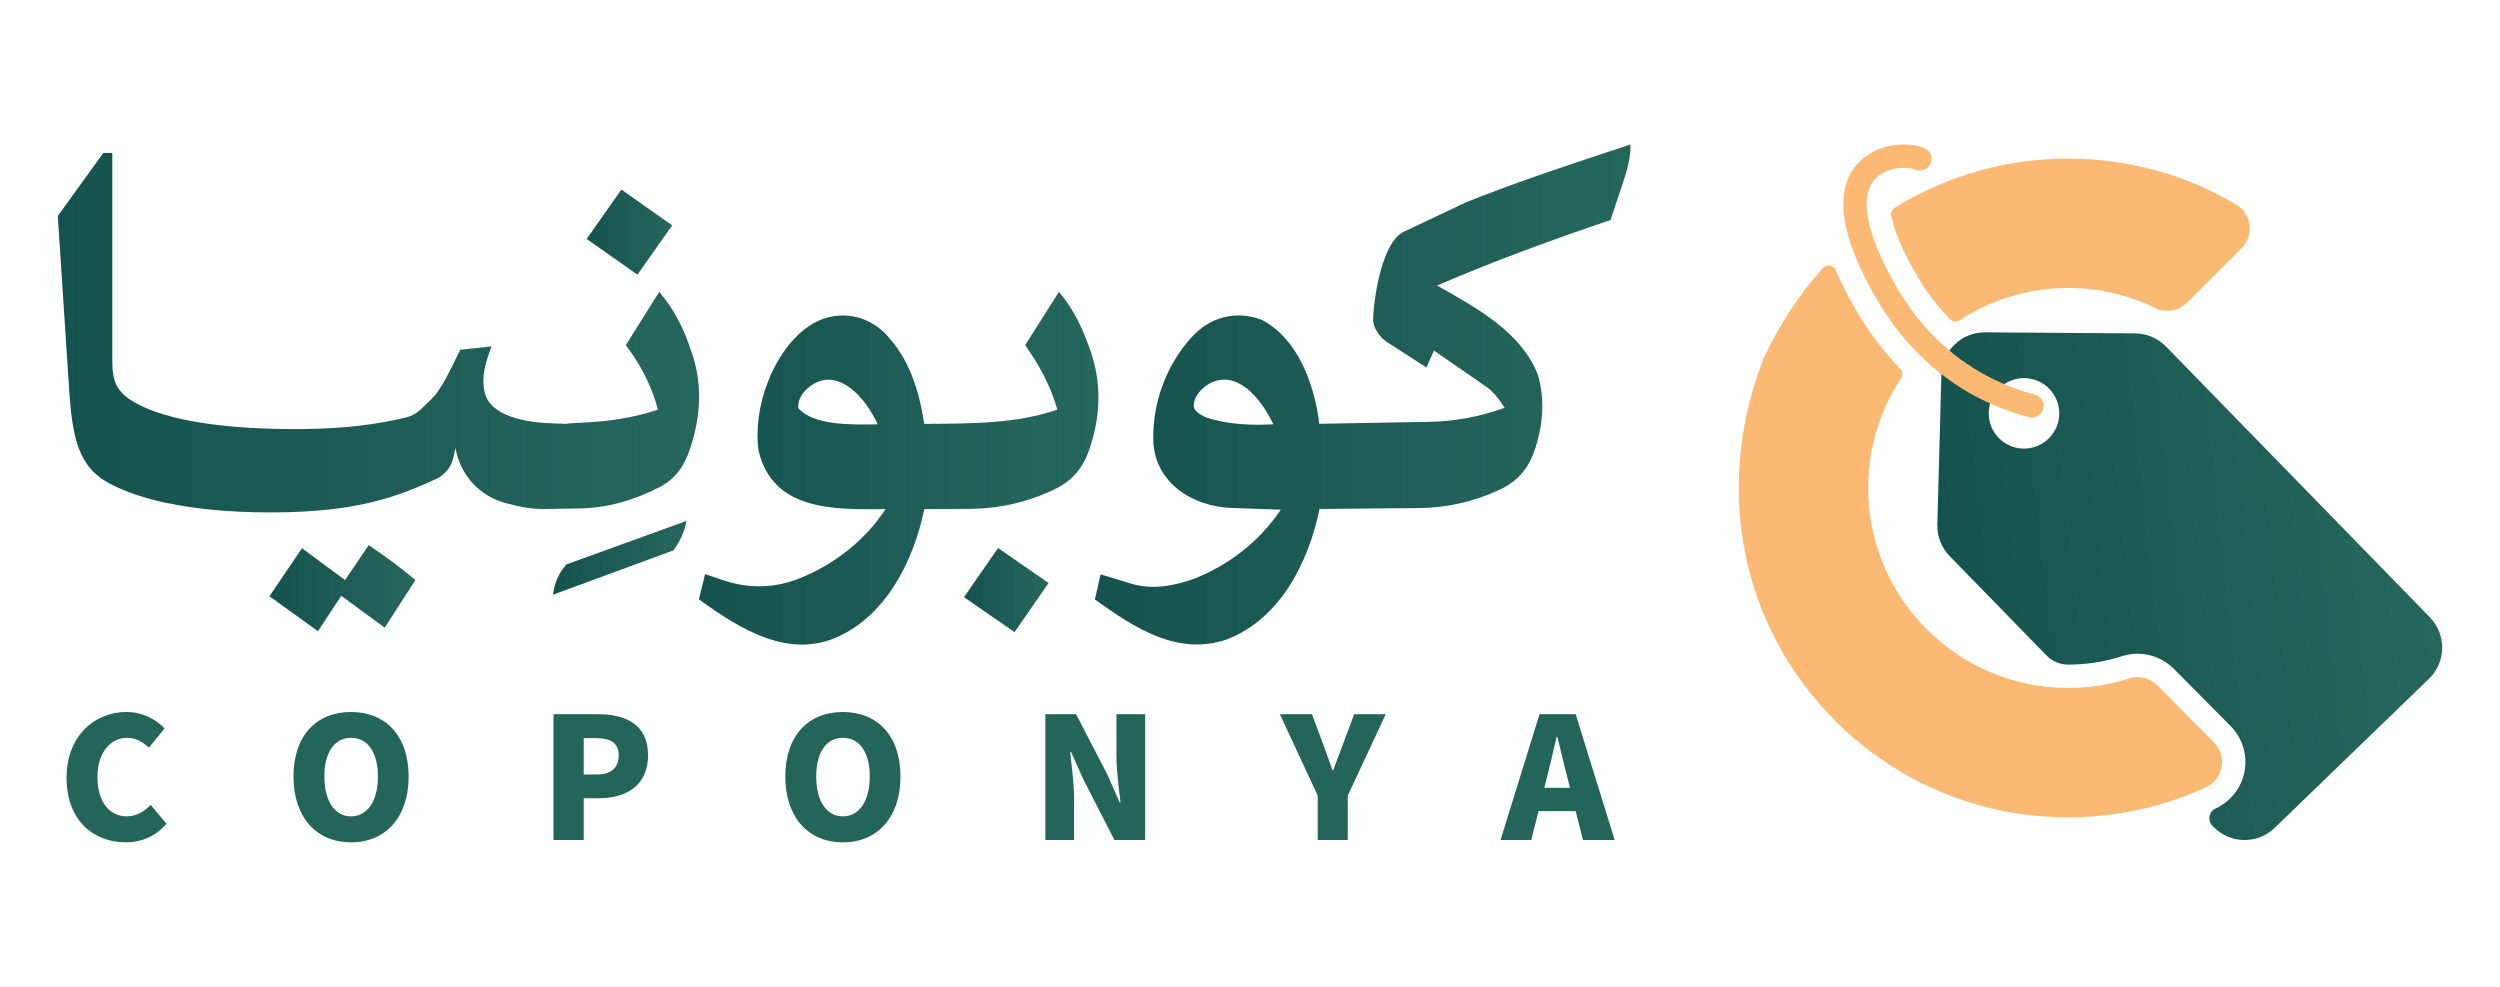
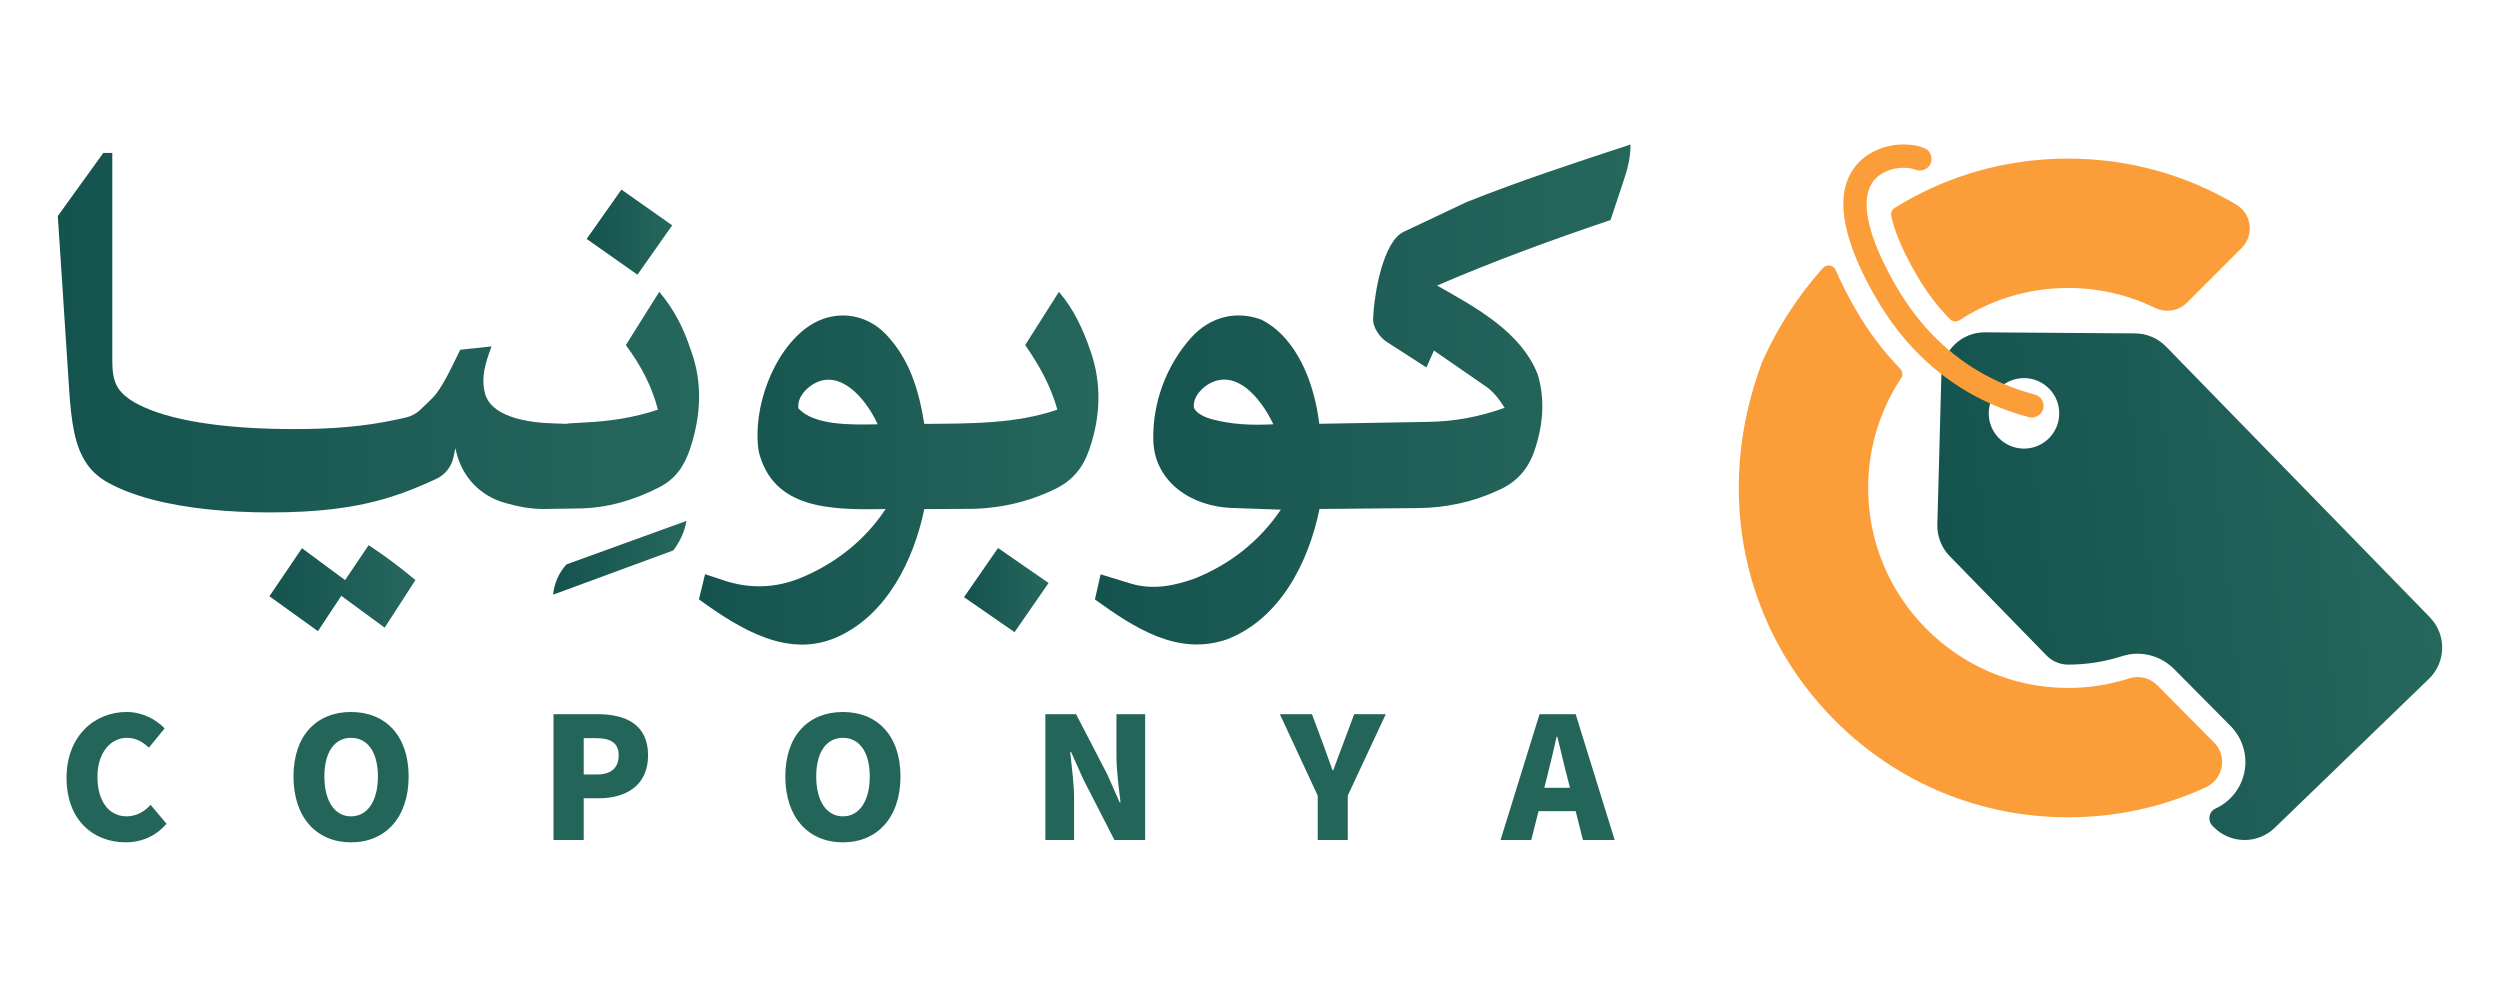
- <svg xmlns="http://www.w3.org/2000/svg" id="Layer_1" data-name="Layer 1" viewBox="0 0 1355.61 535.11">
+ <svg xmlns="http://www.w3.org/2000/svg" id="Layer_1" version="1.1" viewBox="0 0 1355.61 535.11">
  <defs>
    <style>
-       .cls-1 {
-         fill: url(#linear-gradient-2);
+       .st0 {
+         fill: url(#linear-gradient2);
      }

-       .cls-2 {
-         fill: url(#linear-gradient-4);
+       .st1 {
+         fill: url(#linear-gradient1);
      }

-       .cls-3 {
-         fill: url(#linear-gradient-3);
+       .st2 {
+         fill: url(#linear-gradient7);
      }

-       .cls-4 {
-         fill: url(#linear-gradient-5);
+       .st3 {
+         fill: url(#linear-gradient4);
      }

-       .cls-5 {
-         fill: url(#linear-gradient-8);
+       .st4 {
+         fill: url(#linear-gradient5);
      }

-       .cls-6 {
-         fill: url(#linear-gradient-7);
+       .st5 {
+         fill: url(#linear-gradient3);
      }

-       .cls-7 {
-         fill: url(#linear-gradient-6);
-       }
- 
-       .cls-8 {
+       .st6 {
        fill: #24655a;
      }

-       .cls-9 {
-         fill: #fcb973;
+       .st7 {
+         fill: url(#linear-gradient6);
      }

-       .cls-10 {
+       .st8 {
+         fill: #fb9e3a;
+       }
+ 
+       .st9 {
        fill: url(#linear-gradient);
      }
    </style>
-     <linearGradient id="linear-gradient" x1="918.3" y1="-29.2" x2="1183.5" y2="-29.2" gradientTransform="translate(145.46 457.32) rotate(-6.28)" gradientUnits="userSpaceOnUse">
+     <linearGradient id="linear-gradient" x1="922.85" y1="611.82" x2="1188.02" y2="611.82" gradientTransform="translate(204.691 1037.029) rotate(-6.28) scale(1 -1)" gradientUnits="userSpaceOnUse">
      <stop offset="0" stop-color="#15534e" />
      <stop offset="1" stop-color="#26675d" />
    </linearGradient>
-     <linearGradient id="linear-gradient-2" x1="593.7" y1="322.09" x2="884.14" y2="322.09" gradientTransform="translate(0 536) scale(1 -1)" gradientUnits="userSpaceOnUse">
+     <linearGradient id="linear-gradient1" x1="593.71" y1="177.9" x2="884.14" y2="177.9" gradientTransform="translate(0 36)" gradientUnits="userSpaceOnUse">
      <stop offset="0" stop-color="#15534e" />
      <stop offset="1" stop-color="#26675d" />
    </linearGradient>
-     <linearGradient id="linear-gradient-3" x1="379" y1="282.09" x2="595.63" y2="282.09" gradientTransform="translate(0 536) scale(1 -1)" gradientUnits="userSpaceOnUse">
+     <linearGradient id="linear-gradient2" x1="378.99" y1="217.89" x2="595.61" y2="217.89" gradientTransform="translate(0 36)" gradientUnits="userSpaceOnUse">
      <stop offset="0" stop-color="#15534e" />
      <stop offset="1" stop-color="#26675d" />
    </linearGradient>
-     <linearGradient id="linear-gradient-4" x1="146.09" y1="217.06" x2="225.27" y2="217.06" gradientTransform="translate(0 536) scale(1 -1)" gradientUnits="userSpaceOnUse">
+     <linearGradient id="linear-gradient3" x1="146.09" y1="282.93" x2="225.27" y2="282.93" gradientTransform="translate(0 36)" gradientUnits="userSpaceOnUse">
      <stop offset="0" stop-color="#15534e" />
      <stop offset="1" stop-color="#26675d" />
    </linearGradient>
-     <linearGradient id="linear-gradient-5" x1="318.09" y1="410.12" x2="364.47" y2="410.12" gradientTransform="translate(-190.51 82.95) rotate(54.85) scale(1 -1)" gradientUnits="userSpaceOnUse">
+     <linearGradient id="linear-gradient4" x1="318.09" y1="89.88" x2="364.47" y2="89.88" gradientTransform="translate(218.31 -204.92) rotate(54.85)" gradientUnits="userSpaceOnUse">
      <stop offset="0" stop-color="#15534e" />
      <stop offset="1" stop-color="#26675d" />
    </linearGradient>
-     <linearGradient id="linear-gradient-6" x1="522.67" y1="216.05" x2="568.54" y2="216.05" gradientTransform="translate(57.44 -5.61) rotate(55.3) scale(1 -1)" gradientUnits="userSpaceOnUse">
+     <linearGradient id="linear-gradient5" x1="522.67" y1="283.95" x2="568.52" y2="283.95" gradientTransform="translate(468.5 -290.24) rotate(55.3)" gradientUnits="userSpaceOnUse">
      <stop offset="0" stop-color="#15534e" />
      <stop offset="1" stop-color="#26675d" />
    </linearGradient>
-     <linearGradient id="linear-gradient-7" x1="299.9" y1="233.54" x2="372.27" y2="233.54" gradientTransform="translate(0 536) scale(1 -1)" gradientUnits="userSpaceOnUse">
+     <linearGradient id="linear-gradient6" x1="299.9" y1="266.45" x2="372.27" y2="266.45" gradientTransform="translate(0 36)" gradientUnits="userSpaceOnUse">
      <stop offset="0" stop-color="#15534e" />
      <stop offset="1" stop-color="#26675d" />
    </linearGradient>
-     <linearGradient id="linear-gradient-8" x1="31.32" y1="355.6" x2="379.07" y2="355.6" gradientTransform="translate(0 536) scale(1 -1)" gradientUnits="userSpaceOnUse">
+     <linearGradient id="linear-gradient7" x1="31.34" y1="144.4" x2="379.07" y2="144.4" gradientTransform="translate(0 36)" gradientUnits="userSpaceOnUse">
      <stop offset="0" stop-color="#15534e" />
      <stop offset="1" stop-color="#26675d" />
    </linearGradient>
  </defs>
  <g>
    <g>
-       <path class="cls-9" d="M1200.54,402.57c7.37,7.43,5.14,19.92-4.35,24.3-23.14,10.68-48.52,16.3-74.77,16.3-47.7,0-92.55-18.58-126.28-52.32-49.56-49.55-66.4-123.11-39.68-194.44.13-.35.28-.71.43-1.05,8.62-18.93,19.66-35.67,32.59-50.03,2.04-2.26,5.74-1.64,6.94,1.16,2.88,6.72,6.47,13.81,10.8,21.31,7.34,12.71,15.53,23.29,24.15,32.1,1.36,1.39,1.58,3.55.51,5.17-10.92,16.51-17.43,36.16-17.86,57.25-1.25,60.82,47.86,110.71,108.4,110.71,11.56,0,22.71-1.82,33.15-5.19,5.38-1.73,11.27-.25,15.24,3.76l30.72,30.98Z" />
-       <path class="cls-9" d="M1215.48,134.52l-29.55,29.57c-4.58,4.58-11.54,5.68-17.35,2.86-14.64-7.1-31.09-11-48.47-10.79-21.17.25-40.93,6.64-57.58,17.49-1.66,1.08-3.86.81-5.24-.61-6.48-6.63-12.65-14.62-18.19-24.22-8.7-15.04-12.26-25.23-13.57-31.8-.34-1.69.41-3.42,1.88-4.33,4.01-2.49,8.11-4.82,12.29-6.98,5.54-2.86,11.23-5.43,17.05-7.68,3.53-1.38,7.1-2.63,10.71-3.77,4.81-1.52,9.69-2.83,14.64-3.93,12.76-2.86,25.94-4.33,39.34-4.33,32.62,0,63.89,8.69,91.2,24.97,8.41,5.01,9.78,16.63,2.86,23.55Z" />
+       <path class="st8" d="M1200.54,402.57c7.37,7.43,5.14,19.92-4.35,24.3-23.14,10.68-48.52,16.3-74.77,16.3-47.7,0-92.55-18.58-126.28-52.32-49.56-49.55-66.4-123.11-39.68-194.44.13-.35.28-.71.43-1.05,8.62-18.93,19.66-35.67,32.59-50.03,2.04-2.26,5.74-1.64,6.94,1.16,2.88,6.72,6.47,13.81,10.8,21.31,7.34,12.71,15.53,23.29,24.15,32.1,1.36,1.39,1.58,3.55.51,5.17-10.92,16.51-17.43,36.16-17.86,57.25-1.25,60.82,47.86,110.71,108.4,110.71,11.56,0,22.71-1.82,33.15-5.19,5.38-1.73,11.27-.25,15.24,3.76l30.72,30.98h.01Z" />
+       <path class="st8" d="M1215.48,134.52l-29.55,29.57c-4.58,4.58-11.54,5.68-17.35,2.86-14.64-7.1-31.09-11-48.47-10.79-21.17.25-40.93,6.64-57.58,17.49-1.66,1.08-3.86.81-5.24-.61-6.48-6.63-12.65-14.62-18.19-24.22-8.7-15.04-12.26-25.23-13.57-31.8-.34-1.69.41-3.42,1.88-4.33,4.01-2.49,8.11-4.82,12.29-6.98,5.54-2.86,11.23-5.43,17.05-7.68,3.53-1.38,7.1-2.63,10.71-3.77,4.81-1.52,9.69-2.83,14.64-3.93,12.76-2.86,25.94-4.33,39.34-4.33,32.62,0,63.89,8.69,91.2,24.97,8.41,5.01,9.78,16.63,2.86,23.55h-.02Z" />
    </g>
-     <path class="cls-10" d="M1317.68,334.81l-143.14-146.86c-4.39-4.54-10.42-7.12-16.73-7.17l-81.43-.57c-12.8-.1-23.31,10.07-23.67,22.87l-2.2,81.4c-.16,6.31,2.21,12.43,6.6,16.98l52.52,53.89c3.08,3.16,7.3,5.02,11.71,5.03.02,0,.05,0,.07,0,9.99,0,19.85-1.54,29.27-4.58,2.73-.87,5.57-1.33,8.44-1.33,7.32,0,14.5,3,19.67,8.22l30.72,30.98c6.36,6.41,9.22,15.56,7.61,24.45-1.61,8.89-7.45,16.46-15.65,20.24l-.08.04c-3.64,1.68-4.53,6.46-1.73,9.34l.56.58c9.02,9.34,23.91,9.59,33.24.56l41.81-40.4,41.82-40.41c9.34-9.02,9.59-23.91.57-33.24ZM1110.78,237.89c-7.59,7.34-19.69,7.12-27.03-.47-7.34-7.58-7.13-19.68.46-27.02,7.6-7.34,19.69-7.13,27.03.46,7.34,7.6,7.12,19.69-.46,27.03Z" />
-     <path class="cls-9" d="M1107.98,221.37h0c-.74,3.53-4.28,5.74-7.77,4.83-18.12-4.73-39.91-14.4-59.49-33.88-8.41-8.35-16.41-18.51-23.54-30.85-6.49-11.25-11.21-21.48-14.1-30.65-4.05-12.74-4.63-23.44-1.72-31.99,2.8-8.18,8.73-14.36,17.16-17.84,6.45-2.67,13.71-3.34,20.97-1.95l.8.2,2.72.9c5.24,1.74,5.9,8.89,1.05,11.55h0c-1.54.85-3.37,1.01-5.03.46l-1.78-.59c-.35-.11-.7-.21-1.06-.26-4.52-.7-8.93-.23-12.83,1.38-5.12,2.11-8.4,5.45-10.02,10.22-1.35,4-1.88,10.08.37,19.19,2.04,8.29,6.36,19.06,14.43,33.05,6.54,11.32,13.88,20.62,21.57,28.25,17.71,17.56,37.34,26.28,53.68,30.56,3.27.85,5.3,4.11,4.6,7.42Z" />
+     <path class="st9" d="M1317.68,334.81l-143.14-146.86c-4.39-4.54-10.42-7.12-16.73-7.17l-81.43-.57c-12.8-.1-23.31,10.07-23.67,22.87l-2.2,81.4c-.16,6.31,2.21,12.43,6.6,16.98l52.52,53.89c3.08,3.16,7.3,5.02,11.71,5.03h.07c9.99,0,19.85-1.54,29.27-4.58,2.73-.87,5.57-1.33,8.44-1.33,7.32,0,14.5,3,19.67,8.22l30.72,30.98c6.36,6.41,9.22,15.56,7.61,24.45s-7.45,16.46-15.65,20.24l-.08.04c-3.64,1.68-4.53,6.46-1.73,9.34l.56.58c9.02,9.34,23.91,9.59,33.24.56l41.81-40.4,41.82-40.41c9.34-9.02,9.59-23.91.57-33.24l.02-.02ZM1110.78,237.89c-7.59,7.34-19.69,7.12-27.03-.47-7.34-7.58-7.13-19.68.46-27.02,7.6-7.34,19.69-7.13,27.03.46,7.34,7.6,7.12,19.69-.46,27.03Z" />
+     <path class="st8" d="M1107.98,221.37h0c-.74,3.53-4.28,5.74-7.77,4.83-18.12-4.73-39.91-14.4-59.49-33.88-8.41-8.35-16.41-18.51-23.54-30.85-6.49-11.25-11.21-21.48-14.1-30.65-4.05-12.74-4.63-23.44-1.72-31.99,2.8-8.18,8.73-14.36,17.16-17.84,6.45-2.67,13.71-3.34,20.97-1.95l.8.2,2.72.9c5.24,1.74,5.9,8.89,1.05,11.55h0c-1.54.85-3.37,1.01-5.03.46l-1.78-.59c-.35-.11-.7-.21-1.06-.26-4.52-.7-8.93-.23-12.83,1.38-5.12,2.11-8.4,5.45-10.02,10.22-1.35,4-1.88,10.08.37,19.19,2.04,8.29,6.36,19.06,14.43,33.05,6.54,11.32,13.88,20.62,21.57,28.25,17.71,17.56,37.34,26.28,53.68,30.56,3.27.85,5.3,4.11,4.6,7.42h0Z" />
  </g>
  <g>
    <g>
-       <path class="cls-1" d="M694.54,276.36l-26.64-.92c-21.82-.75-42.08-14.15-42.54-36.96-.41-20.34,7.18-40.48,20.52-55.36,10.08-11.26,24.38-14.99,38.23-9.73,19.48,10.04,28.66,34.73,31.26,56.41l59.4-1.05c14.1-.25,27.05-2.64,41.12-7.62-2.83-4.43-5.89-8.61-10.14-11.54l-28.2-19.5-4.07,9.16-21.56-13.88c-3.73-2.4-7.51-7.78-7.35-12.32.52-14.39,5.58-42.15,16.48-47.31l34.08-16.12c29.18-11.64,58.17-21.13,89-31.27.12,6.58-1.5,12.98-3.64,19.37l-7.18,21.59c-32.11,10.84-62.76,22.05-94.09,35.52,21.57,12.2,45.24,24.97,54.52,47.95,4.28,13.92,2.91,28.22-1.75,41.77-3.41,9.92-9.65,16.96-19.49,21.29-13.38,6.23-28.14,9.52-43.28,9.66l-53.71.49c-5.92,28.85-21.32,59.53-50.19,70.7-26.55,9.1-49.66-5.83-71.61-21.64l3.1-13.62,16.29,4.98c11.87,3.63,23.8,1.3,35.33-2.94,18.35-7.55,34.2-19.58,46.1-37.12h.02ZM690.46,230.07c-7.24-15.15-20.17-29.58-34.27-22.27-3.94,2.04-9.47,7.13-8.8,13.16,1,3.21,6.45,5.5,9.75,6.36,11,2.91,21.49,3.36,33.32,2.74h0Z" />
-       <path class="cls-3" d="M392.64,314.77c13.68,4.52,27.66,4.24,41.2-1.27,18.92-7.7,35.27-20.55,46.37-37.49-30.57.65-61.05-.1-68.8-31.21-3.63-23.48,7.98-54.84,27.13-67.9,13.62-9.3,30.79-7.3,42.03,4.55,12.77,13.58,17.66,30.1,20.62,48.4,25.15-.19,49.67.02,72.17-7.73-3.77-13.26-9.71-23.76-17.45-35.02l18.28-28.84c8.33,9.71,13.05,20.39,17.06,31.8,6.3,17.87,5.5,36.27-.65,53.87-3.47,9.92-9.02,16.63-18.56,21.28-14.44,7.03-30.13,10.63-46.56,10.72l-24.29.13c-5.74,27.74-20.21,56.82-46.41,69.02-26.78,12.47-52.95-3.54-75.79-20.07l3.32-13.66,10.33,3.41h0ZM475.93,230.07c-6.97-15.1-20.76-29.71-34.42-22.08-4.14,2.31-9.21,7.17-8.63,13.35,8.1,9.29,28.3,9.08,43.05,8.73Z" />
-       <path class="cls-2" d="M172.4,342.25l-26.31-18.94,17.66-26.04,23.37,17.29,12.77-18.95c9.32,6.15,17.07,12,25.38,18.92l-16.69,25.81-23.52-17.25-12.66,19.15h0Z" />
-       <rect class="cls-4" x="324.94" y="109.04" width="32.73" height="33.68" transform="translate(41.88 332.47) rotate(-54.85)" />
-       <rect class="cls-7" x="529.45" y="303.29" width="32.42" height="33.33" transform="translate(-28.03 586.43) rotate(-55.3)" />
-       <path class="cls-6" d="M365.17,298.43l-65.27,24.03c.7-6.34,3.08-11.73,7.24-16.41l65.13-23.61c-1.24,6.39-3.49,10.94-7.1,15.98Z" />
-       <path class="cls-5" d="M374.67,190.06c-3.77-11.56-8.82-21.93-17.19-31.83l-18.13,28.9c4.1,5.52,7.63,11.06,10.53,16.84,2.92,5.78,5.22,11.79,6.88,18.18-6.6,2.18-13.16,3.76-19.83,4.88-6.67,1.13-13.44,1.78-20.47,2.09-7.54.33-9.27.57-9.18.7-1.36-.06-3.65-.14-7.39-.25-14.38-.42-34-3.69-37.05-16.75-1.99-8.56.35-15.98,3.7-24.98h0l-16.97,1.79c-4.01,8.04-7.79,16.67-12.88,23.69-1.25,1.73-5.58,5.89-8.82,8.92-2.17,2.03-4.83,3.45-7.72,4.12h-.05s-.02.02-.03.02c-1.79.43-3.58.84-5.36,1.21-17.39,3.7-34.45,5.07-55.15,5.07-16.04,0-31.76-.82-45.87-2.75-13.88-1.9-26.22-4.86-35.75-9.18-1.89-.85-3.67-1.75-5.32-2.72h0c-9.77-5.86-11.73-11.49-11.73-22.72v-112.35h-4.88l-24.67,34.19,6.1,93.3c1.2,18.68,3.15,31.97,9.83,41.35,2.74,3.87,6.3,7.07,10.93,9.71h0c13.9,7.77,33.07,12.42,54.42,14.68,10.9,1.16,22.37,1.69,34,1.69,12.98,0,24.06-.65,33.79-1.81,24.52-2.92,40.38-9.09,56.04-16.31.03,0,.05-.02.08-.04,4.8-2.22,8.26-6.61,9.36-11.79l.97-4.59c.04-.09.08-.16.12-.24.17.94.39,1.87.62,2.77.03.11.06.21.09.32,1.62,6.03,4.54,11.37,8.49,15.74,4.64,5.1,10.71,8.88,17.87,10.85,6.68,1.85,13.45,3.27,20.62,3.24l18.68-.29c15.69-.07,30.49-4.51,44.06-11.45,9.05-4.64,13.71-11.68,16.83-21.07,5.8-17.43,6.89-35.62.44-53.14h0Z" />
+       <path class="st1" d="M694.54,276.36l-26.64-.92c-21.82-.75-42.08-14.15-42.54-36.96-.41-20.34,7.18-40.48,20.52-55.36,10.08-11.26,24.38-14.99,38.23-9.73,19.48,10.04,28.66,34.73,31.26,56.41l59.4-1.05c14.1-.25,27.05-2.64,41.12-7.62-2.83-4.43-5.89-8.61-10.14-11.54l-28.2-19.5-4.07,9.16-21.56-13.88c-3.73-2.4-7.51-7.78-7.35-12.32.52-14.39,5.58-42.15,16.48-47.31l34.08-16.12c29.18-11.64,58.17-21.13,89-31.27.12,6.58-1.5,12.98-3.64,19.37l-7.18,21.59c-32.11,10.84-62.76,22.05-94.09,35.52,21.57,12.2,45.24,24.97,54.52,47.95,4.28,13.92,2.91,28.22-1.75,41.77-3.41,9.92-9.65,16.96-19.49,21.29-13.38,6.23-28.14,9.52-43.28,9.66l-53.71.49c-5.92,28.85-21.32,59.53-50.19,70.7-26.55,9.1-49.66-5.83-71.61-21.64l3.1-13.62,16.29,4.98c11.87,3.63,23.8,1.3,35.33-2.94,18.35-7.55,34.2-19.58,46.1-37.12h.02,0ZM690.46,230.07c-7.24-15.15-20.17-29.58-34.27-22.27-3.94,2.04-9.47,7.13-8.8,13.16,1,3.21,6.45,5.5,9.75,6.36,11,2.91,21.49,3.36,33.32,2.74h0Z" />
+       <path class="st0" d="M392.64,314.77c13.68,4.52,27.66,4.24,41.2-1.27,18.92-7.7,35.27-20.55,46.37-37.49-30.57.65-61.05-.1-68.8-31.21-3.63-23.48,7.98-54.84,27.13-67.9,13.62-9.3,30.79-7.3,42.03,4.55,12.77,13.58,17.66,30.1,20.62,48.4,25.15-.19,49.67.02,72.17-7.73-3.77-13.26-9.71-23.76-17.45-35.02l18.28-28.84c8.33,9.71,13.05,20.39,17.06,31.8,6.3,17.87,5.5,36.27-.65,53.87-3.47,9.92-9.02,16.63-18.56,21.28-14.44,7.03-30.13,10.63-46.56,10.72l-24.29.13c-5.74,27.74-20.21,56.82-46.41,69.02-26.78,12.47-52.95-3.54-75.79-20.07l3.32-13.66,10.33,3.41h0ZM475.93,230.07c-6.97-15.1-20.76-29.71-34.42-22.08-4.14,2.31-9.21,7.17-8.63,13.35,8.1,9.29,28.3,9.08,43.05,8.73Z" />
+       <path class="st5" d="M172.4,342.25l-26.31-18.94,17.66-26.04,23.37,17.29,12.77-18.95c9.32,6.15,17.07,12,25.38,18.92l-16.69,25.81-23.52-17.25-12.66,19.15h0Z" />
+       <rect class="st3" x="324.94" y="109.03" width="32.73" height="33.68" transform="translate(41.89 332.47) rotate(-54.85)" />
+       <rect class="st4" x="529.44" y="303.3" width="32.42" height="33.33" transform="translate(-28.03 586.42) rotate(-55.3)" />
+       <path class="st7" d="M365.17,298.43l-65.27,24.03c.7-6.34,3.08-11.73,7.24-16.41l65.13-23.61c-1.24,6.39-3.49,10.94-7.1,15.98h0Z" />
+       <path class="st2" d="M374.67,190.06c-3.77-11.56-8.82-21.93-17.19-31.83l-18.13,28.9c4.1,5.52,7.63,11.06,10.53,16.84,2.92,5.78,5.22,11.79,6.88,18.18-6.6,2.18-13.16,3.76-19.83,4.88-6.67,1.13-13.44,1.78-20.47,2.09-7.54.33-9.27.57-9.18.7-1.36-.06-3.65-.14-7.39-.25-14.38-.42-34-3.69-37.05-16.75-1.99-8.56.35-15.98,3.7-24.98h0l-16.97,1.79c-4.01,8.04-7.79,16.67-12.88,23.69-1.25,1.73-5.58,5.89-8.82,8.92-2.17,2.03-4.83,3.45-7.72,4.12h-.05s-.02.02-.03.02c-1.79.43-3.58.84-5.36,1.21-17.39,3.7-34.45,5.07-55.15,5.07-16.04,0-31.76-.82-45.87-2.75-13.88-1.9-26.22-4.86-35.75-9.18-1.89-.85-3.67-1.75-5.32-2.72h0c-9.77-5.86-11.73-11.49-11.73-22.72v-112.35h-4.88l-24.67,34.19,6.1,93.3c1.2,18.68,3.15,31.97,9.83,41.35,2.74,3.87,6.3,7.07,10.93,9.71h0c13.9,7.77,33.07,12.42,54.42,14.68,10.9,1.16,22.37,1.69,34,1.69,12.98,0,24.06-.65,33.79-1.81,24.52-2.92,40.38-9.09,56.04-16.31.03,0,.05-.02.08-.04,4.8-2.22,8.26-6.61,9.36-11.79l.97-4.59c.04-.09.08-.16.12-.24.17.94.39,1.87.62,2.77.03.11.06.21.09.32,1.62,6.03,4.54,11.37,8.49,15.74,4.64,5.1,10.71,8.88,17.87,10.85,6.68,1.85,13.45,3.27,20.62,3.24l18.68-.29c15.69-.07,30.49-4.51,44.06-11.45,9.05-4.64,13.71-11.68,16.83-21.07,5.8-17.43,6.89-35.62.44-53.14h0Z" />
    </g>
    <g>
-       <path class="cls-8" d="M36.09,421.78c0-22.71,15.2-35.71,32.5-35.71,8.88,0,16.02,4.12,20.69,8.88l-8.52,10.44c-3.48-3.11-7.05-5.31-11.9-5.31-8.79,0-16.02,7.87-16.02,21.15s6.23,21.42,15.84,21.42c5.49,0,9.8-2.75,13-6.23l8.61,10.25c-5.77,6.68-13.37,10.07-22.25,10.07-17.31,0-31.96-11.9-31.96-34.98Z" />
-       <path class="cls-8" d="M159.14,421.05c0-22.34,12.64-34.98,31.22-34.98s31.22,12.73,31.22,34.98-12.64,35.71-31.22,35.71-31.22-13.37-31.22-35.71ZM204.92,421.05c0-13.18-5.59-20.97-14.56-20.97s-14.47,7.78-14.47,20.97,5.49,21.61,14.47,21.61,14.56-8.42,14.56-21.61Z" />
-       <path class="cls-8" d="M300.13,387.27h23.99c14.93,0,27.29,5.4,27.29,22.25s-12.45,23.35-26.92,23.35h-7.97v22.62h-16.39v-68.21ZM323.66,419.95c7.97,0,11.81-3.75,11.81-10.44s-4.39-9.25-12.27-9.25h-6.68v19.69h7.14Z" />
-       <path class="cls-8" d="M425.84,421.05c0-22.34,12.63-34.98,31.22-34.98s31.22,12.73,31.22,34.98-12.63,35.71-31.22,35.71-31.22-13.37-31.22-35.71ZM471.62,421.05c0-13.18-5.59-20.97-14.56-20.97s-14.47,7.78-14.47,20.97,5.49,21.61,14.47,21.61,14.56-8.42,14.56-21.61Z" />
-       <path class="cls-8" d="M566.83,387.27h16.67l16.94,32.69,6.68,15.11h.46c-.82-7.23-2.2-17.03-2.2-25.18v-22.62h15.57v68.21h-16.66l-16.85-32.87-6.68-14.92h-.46c.73,7.6,2.11,16.94,2.11,25.18v22.62h-15.57v-68.21Z" />
-       <path class="cls-8" d="M714.51,431.4l-20.51-44.13h17.4l5.68,15.2c1.83,5.13,3.57,9.89,5.49,15.2h.37c1.92-5.31,3.75-10.07,5.68-15.2l5.68-15.2h17.12l-20.6,44.13v24.08h-16.3v-24.08Z" />
-       <path class="cls-8" d="M834.81,387.27h19.59l21.15,68.21h-17.21l-3.94-15.66h-20.14l-3.94,15.66h-16.66l21.15-68.21ZM837.38,427.19h13.92l-1.46-5.77c-1.83-6.78-3.57-14.93-5.4-21.88h-.37c-1.65,7.14-3.48,15.11-5.22,21.88l-1.46,5.77Z" />
+       <path class="st6" d="M36.09,421.78c0-22.71,15.2-35.71,32.5-35.71,8.88,0,16.02,4.12,20.69,8.88l-8.52,10.44c-3.48-3.11-7.05-5.31-11.9-5.31-8.79,0-16.02,7.87-16.02,21.15s6.23,21.42,15.84,21.42c5.49,0,9.8-2.75,13-6.23l8.61,10.25c-5.77,6.68-13.37,10.07-22.25,10.07-17.31,0-31.96-11.9-31.96-34.98v.02Z" />
+       <path class="st6" d="M159.14,421.05c0-22.34,12.64-34.98,31.22-34.98s31.22,12.73,31.22,34.98-12.64,35.71-31.22,35.71-31.22-13.37-31.22-35.71ZM204.92,421.05c0-13.18-5.59-20.97-14.56-20.97s-14.47,7.78-14.47,20.97,5.49,21.61,14.47,21.61,14.56-8.42,14.56-21.61Z" />
+       <path class="st6" d="M300.13,387.27h23.99c14.93,0,27.29,5.4,27.29,22.25s-12.45,23.35-26.92,23.35h-7.97v22.62h-16.39v-68.21h0ZM323.66,419.95c7.97,0,11.81-3.75,11.81-10.44s-4.39-9.25-12.27-9.25h-6.68v19.69h7.14,0Z" />
+       <path class="st6" d="M425.84,421.05c0-22.34,12.63-34.98,31.22-34.98s31.22,12.73,31.22,34.98-12.63,35.71-31.22,35.71-31.22-13.37-31.22-35.71ZM471.62,421.05c0-13.18-5.59-20.97-14.56-20.97s-14.47,7.78-14.47,20.97,5.49,21.61,14.47,21.61,14.56-8.42,14.56-21.61Z" />
+       <path class="st6" d="M566.83,387.27h16.67l16.94,32.69,6.68,15.11h.46c-.82-7.23-2.2-17.03-2.2-25.18v-22.62h15.57v68.21h-16.66l-16.85-32.87-6.68-14.92h-.46c.73,7.6,2.11,16.94,2.11,25.18v22.62h-15.57v-68.21h-.01Z" />
+       <path class="st6" d="M714.51,431.4l-20.51-44.13h17.4l5.68,15.2c1.83,5.13,3.57,9.89,5.49,15.2h.37c1.92-5.31,3.75-10.07,5.68-15.2l5.68-15.2h17.12l-20.6,44.13v24.08h-16.3v-24.08h-.01Z" />
+       <path class="st6" d="M834.81,387.27h19.59l21.15,68.21h-17.21l-3.94-15.66h-20.14l-3.94,15.66h-16.66l21.15-68.21h0ZM837.38,427.19h13.92l-1.46-5.77c-1.83-6.78-3.57-14.93-5.4-21.88h-.37c-1.65,7.14-3.48,15.11-5.22,21.88l-1.46,5.77h0Z" />
    </g>
  </g>
</svg>
